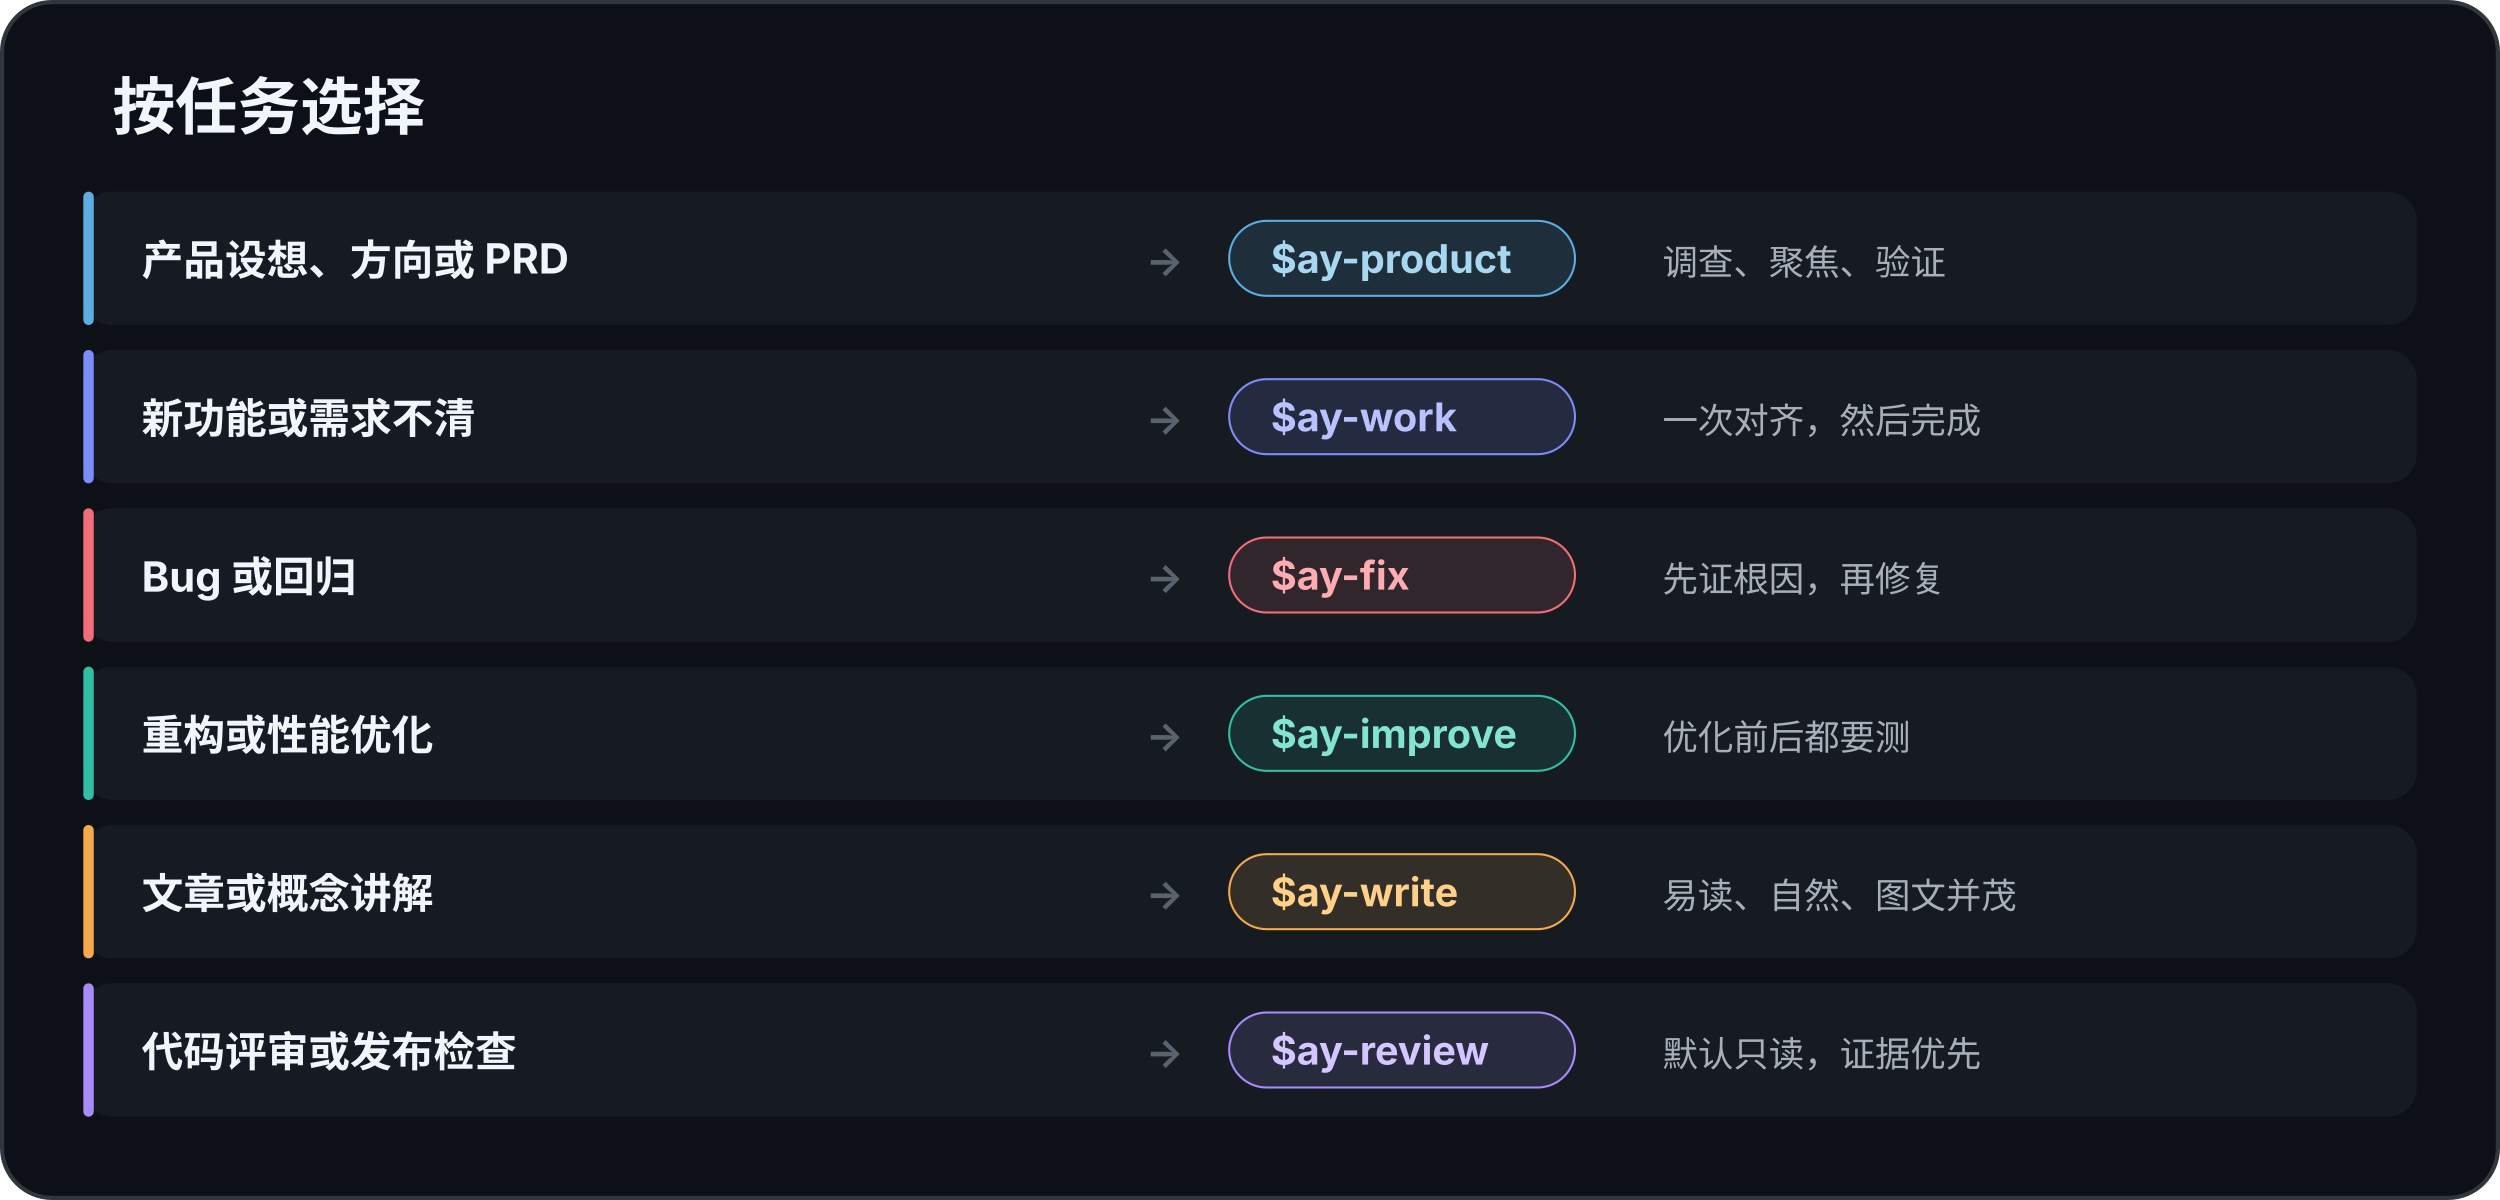
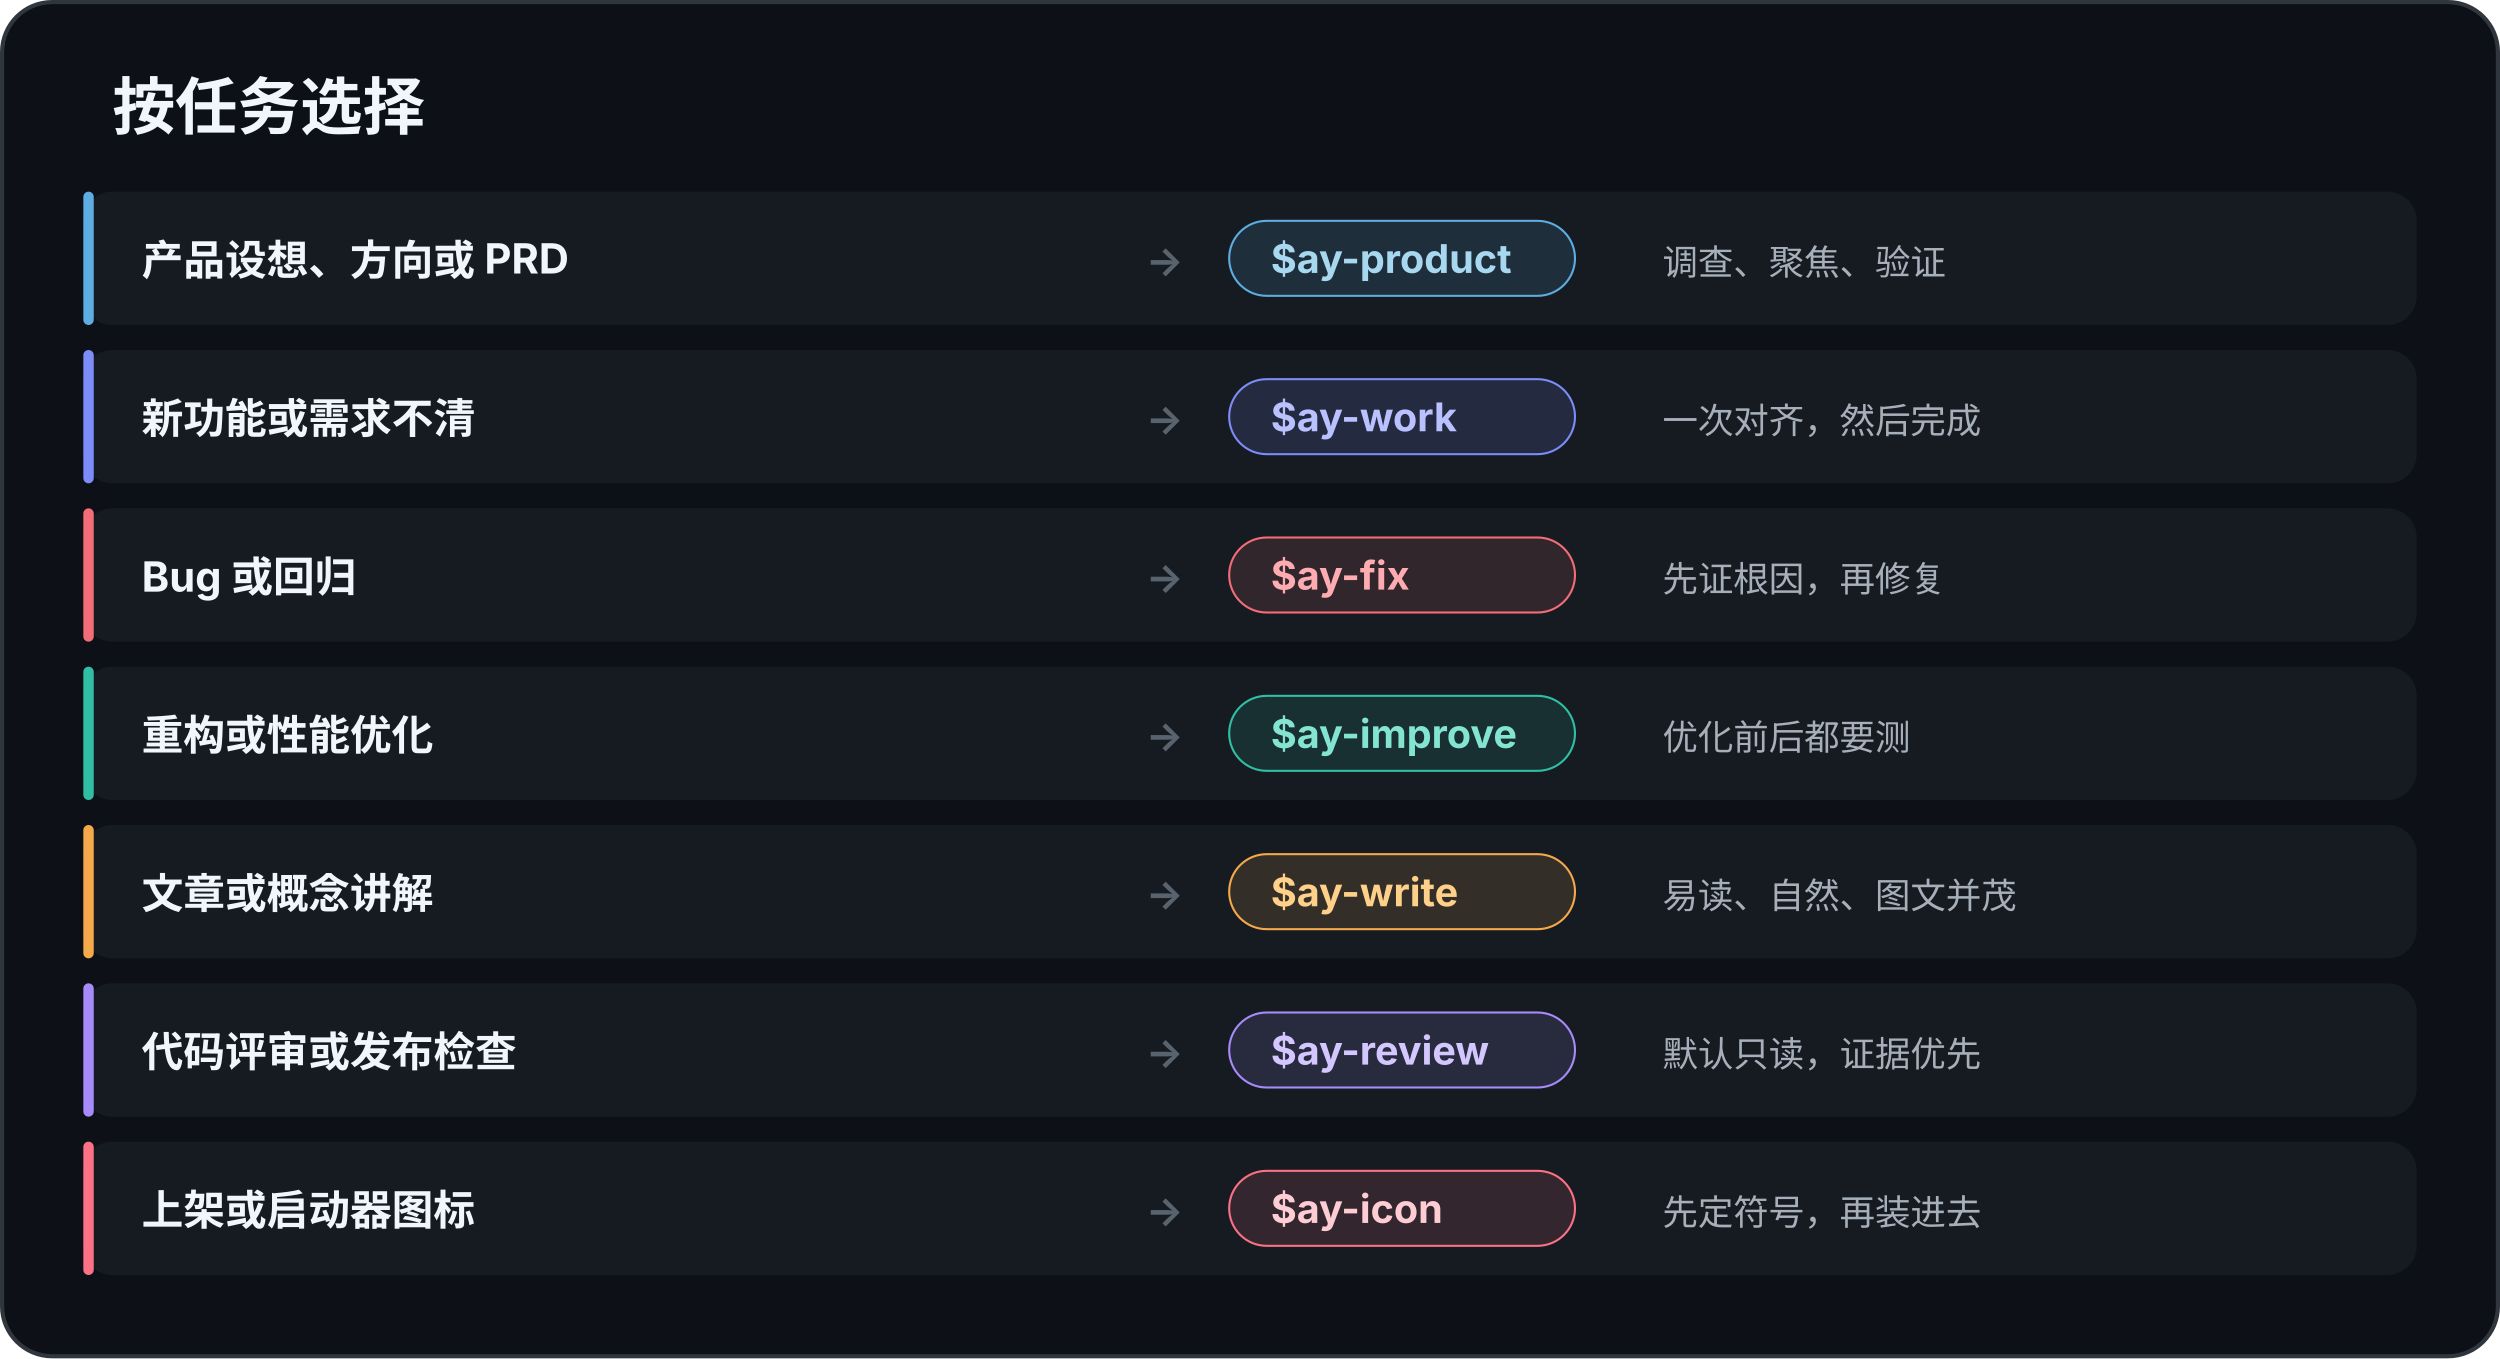
- <svg xmlns="http://www.w3.org/2000/svg" width="100%" viewBox="0 0 1200 576" role="img" aria-labelledby="title description">
+ <svg xmlns="http://www.w3.org/2000/svg" width="100%" viewBox="0 0 1200 652" role="img" aria-labelledby="title description">
  <style>
    text { font-family: Inter, ui-sans-serif, -apple-system, BlinkMacSystemFont, "Segoe UI", "PingFang SC", "Microsoft YaHei", sans-serif; }
    .task { fill: #F0F6FC; font-size: 20px; font-weight: 650; }
    .skill { font-size: 19px; font-weight: 750; }
    .outcome { fill: #A7B0BA; font-size: 17px; font-weight: 500; }
    .arrow { fill: #59636E; font-size: 19px; font-weight: 700; }
  </style>
-   <rect x="1" y="1" width="1198" height="574" rx="24" fill="#0D1117" stroke="#30363D" stroke-width="2" />
+   <rect x="1" y="1" width="1198" height="650" rx="24" fill="#0D1117" stroke="#30363D" stroke-width="2" />
  <text x="54" y="62" fill="#F0F6FC" font-size="30" font-weight="760">按任务选择</text>
  <g transform="translate(40 92)">
    <rect width="1120" height="64" rx="14" fill="#161B22" />
    <rect width="5" height="64" rx="2.5" fill="#5DADE2" />
    <text x="28" y="40" class="task">产品设想、方向或 PRD</text>
    <text x="510" y="40" class="arrow">→</text>
    <rect x="550" y="14" width="166" height="36" rx="18" fill="#5DADE2" fill-opacity=".13" stroke="#5DADE2" />
    <text x="570" y="39" class="skill" fill="#A8D8F0">$ay-product</text>
    <text x="758" y="40" class="outcome">调查、聚焦、验证</text>
  </g>
  <g transform="translate(40 168)">
    <rect width="1120" height="64" rx="14" fill="#161B22" />
    <rect width="5" height="64" rx="2.5" fill="#7C8CF8" />
    <text x="28" y="40" class="task">新功能或需求不清</text>
    <text x="510" y="40" class="arrow">→</text>
    <rect x="550" y="14" width="166" height="36" rx="18" fill="#7C8CF8" fill-opacity=".14" stroke="#7C8CF8" />
    <text x="570" y="39" class="skill" fill="#B9C1FF">$ay-work</text>
    <text x="758" y="40" class="outcome">一次对齐，然后完成</text>
  </g>
  <g transform="translate(40 244)">
    <rect width="1120" height="64" rx="14" fill="#161B22" />
    <rect width="5" height="64" rx="2.5" fill="#F26D78" />
    <text x="28" y="40" class="task">Bug 或回归</text>
    <text x="510" y="40" class="arrow">→</text>
    <rect x="550" y="14" width="166" height="36" rx="18" fill="#F26D78" fill-opacity=".13" stroke="#F26D78" />
    <text x="570" y="39" class="skill" fill="#FFABB2">$ay-fix</text>
    <text x="758" y="40" class="outcome">先证根因，再修复</text>
  </g>
  <g transform="translate(40 320)">
    <rect width="1120" height="64" rx="14" fill="#161B22" />
    <rect width="5" height="64" rx="2.5" fill="#30BFA5" />
    <text x="28" y="40" class="task">重构或性能优化</text>
    <text x="510" y="40" class="arrow">→</text>
    <rect x="550" y="14" width="166" height="36" rx="18" fill="#30BFA5" fill-opacity=".13" stroke="#30BFA5" />
    <text x="570" y="39" class="skill" fill="#83E4D1">$ay-improve</text>
    <text x="758" y="40" class="outcome">优化前后都要测</text>
  </g>
  <g transform="translate(40 396)">
    <rect width="1120" height="64" rx="14" fill="#161B22" />
    <rect width="5" height="64" rx="2.5" fill="#F6A94A" />
    <text x="28" y="40" class="task">文章或概念讲解</text>
    <text x="510" y="40" class="arrow">→</text>
    <rect x="550" y="14" width="166" height="36" rx="18" fill="#F6A94A" fill-opacity=".13" stroke="#F6A94A" />
    <text x="570" y="39" class="skill" fill="#FFD08A">$ay-write</text>
    <text x="758" y="40" class="outcome">易读、自然、图文并茂</text>
  </g>
  <g transform="translate(40 472)">
    <rect width="1120" height="64" rx="14" fill="#161B22" />
    <rect width="5" height="64" rx="2.5" fill="#A78BFA" />
    <text x="28" y="40" class="task">代码评审或发布检查</text>
    <text x="510" y="40" class="arrow">→</text>
    <rect x="550" y="14" width="166" height="36" rx="18" fill="#A78BFA" fill-opacity=".13" stroke="#A78BFA" />
    <text x="570" y="39" class="skill" fill="#D4C7FF">$ay-review</text>
    <text x="758" y="40" class="outcome">默认只读，证据优先</text>
  </g>
+   <g transform="translate(40 548)">
+     <rect width="1120" height="64" rx="14" fill="#161B22" />
+     <rect width="5" height="64" rx="2.5" fill="#FB7185" />
+     <text x="28" y="40" class="task">上架或启动器图标</text>
+     <text x="510" y="40" class="arrow">→</text>
+     <rect x="550" y="14" width="166" height="36" rx="18" fill="#FB7185" fill-opacity=".13" stroke="#FB7185" />
+     <text x="570" y="39" class="skill" fill="#FECDD3">$ay-icon</text>
+     <text x="758" y="40" class="outcome">先定符号，再装进去</text>
+   </g>
</svg>
